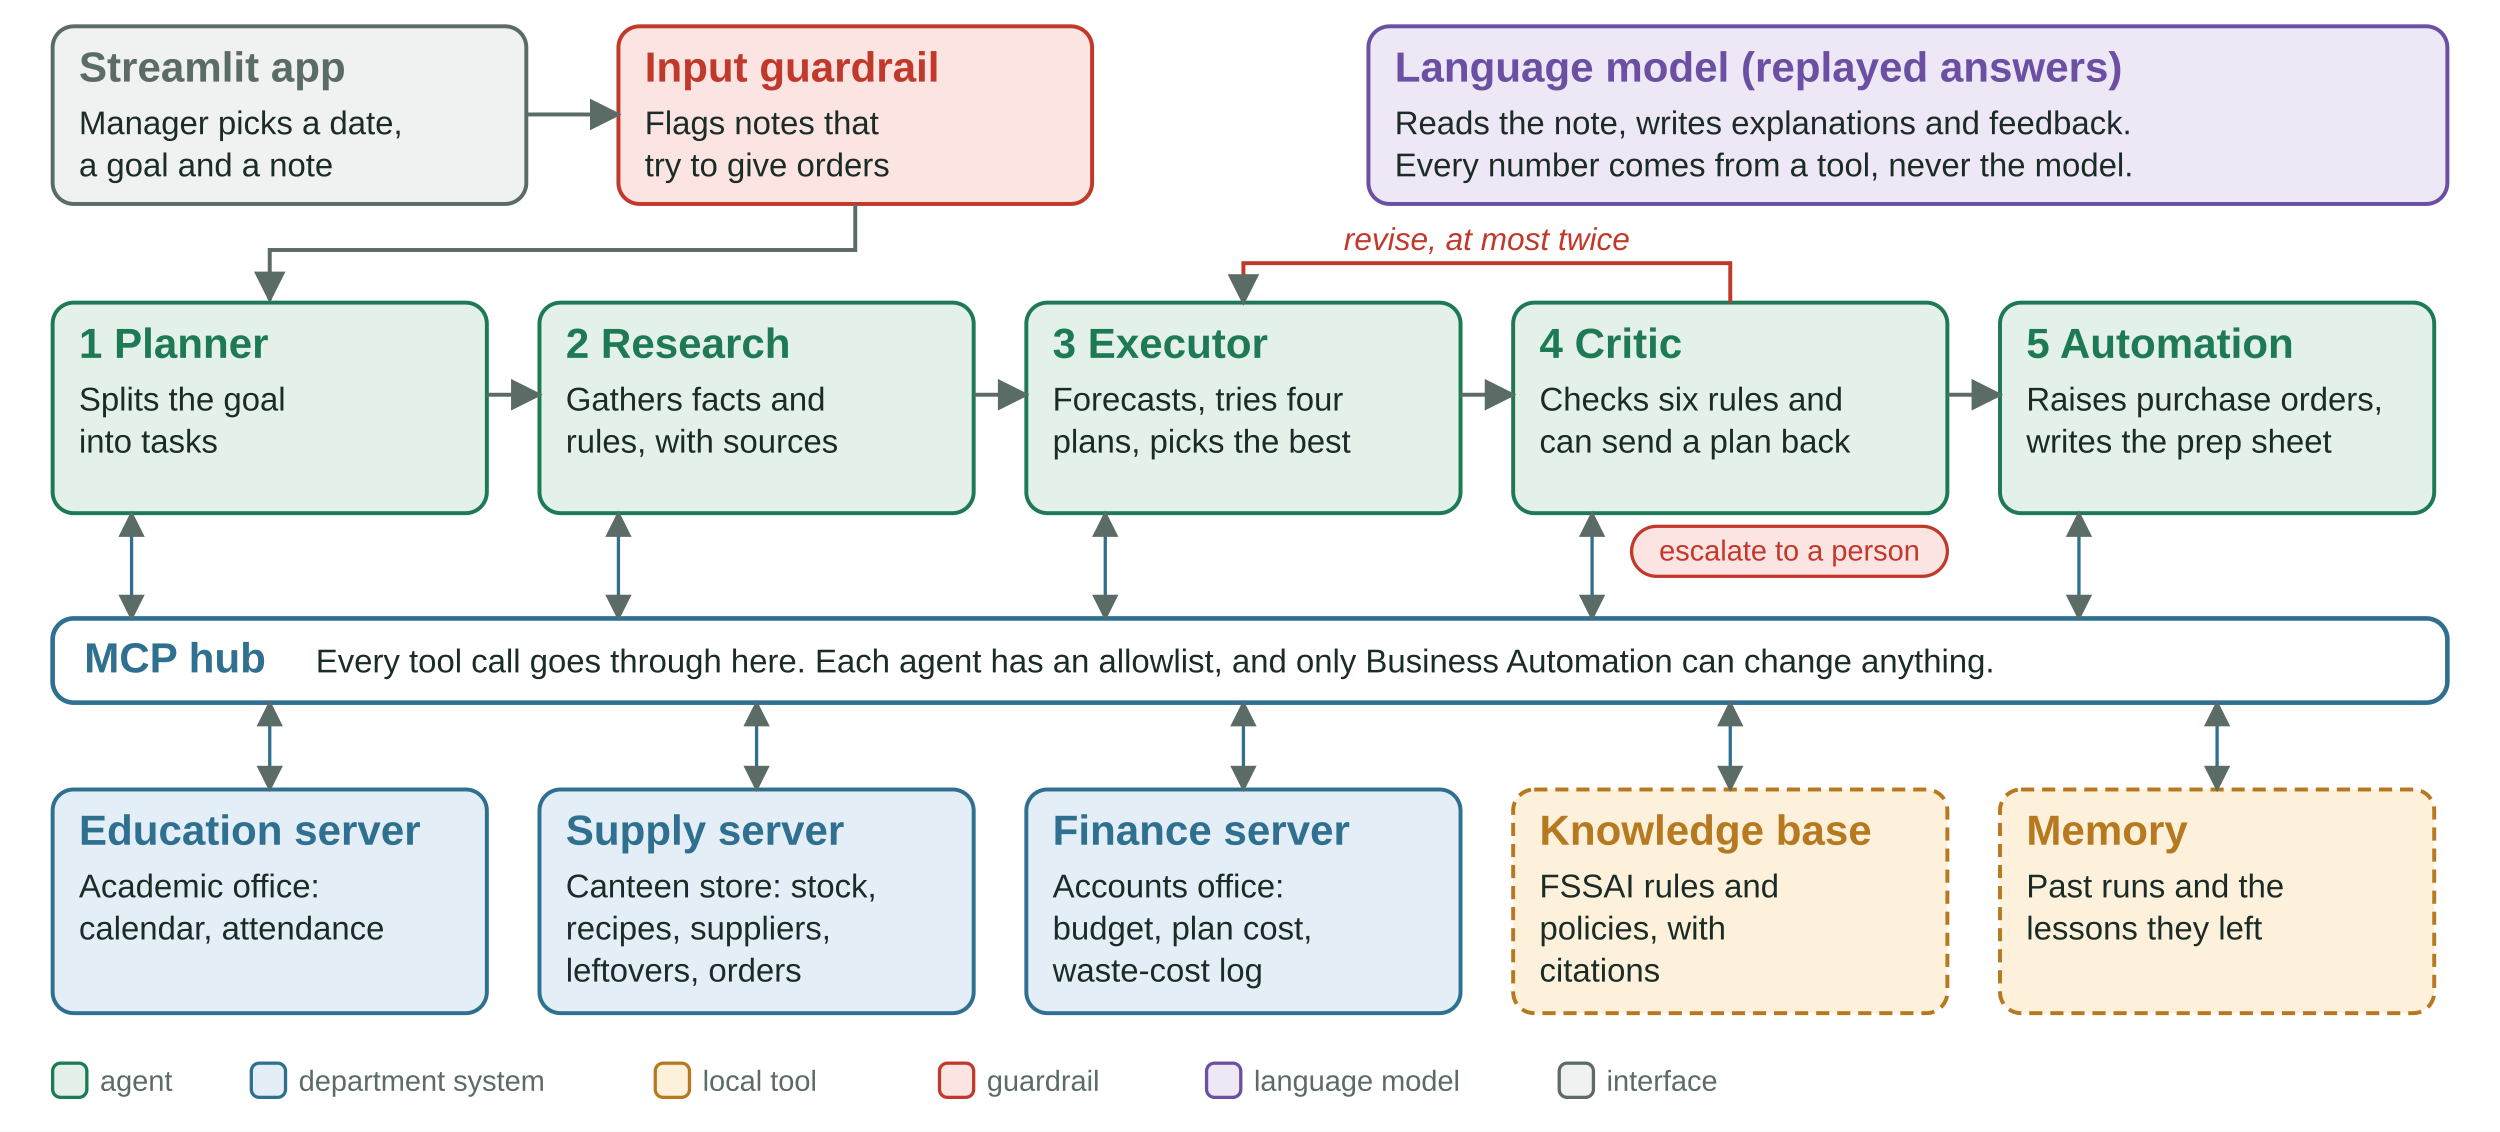
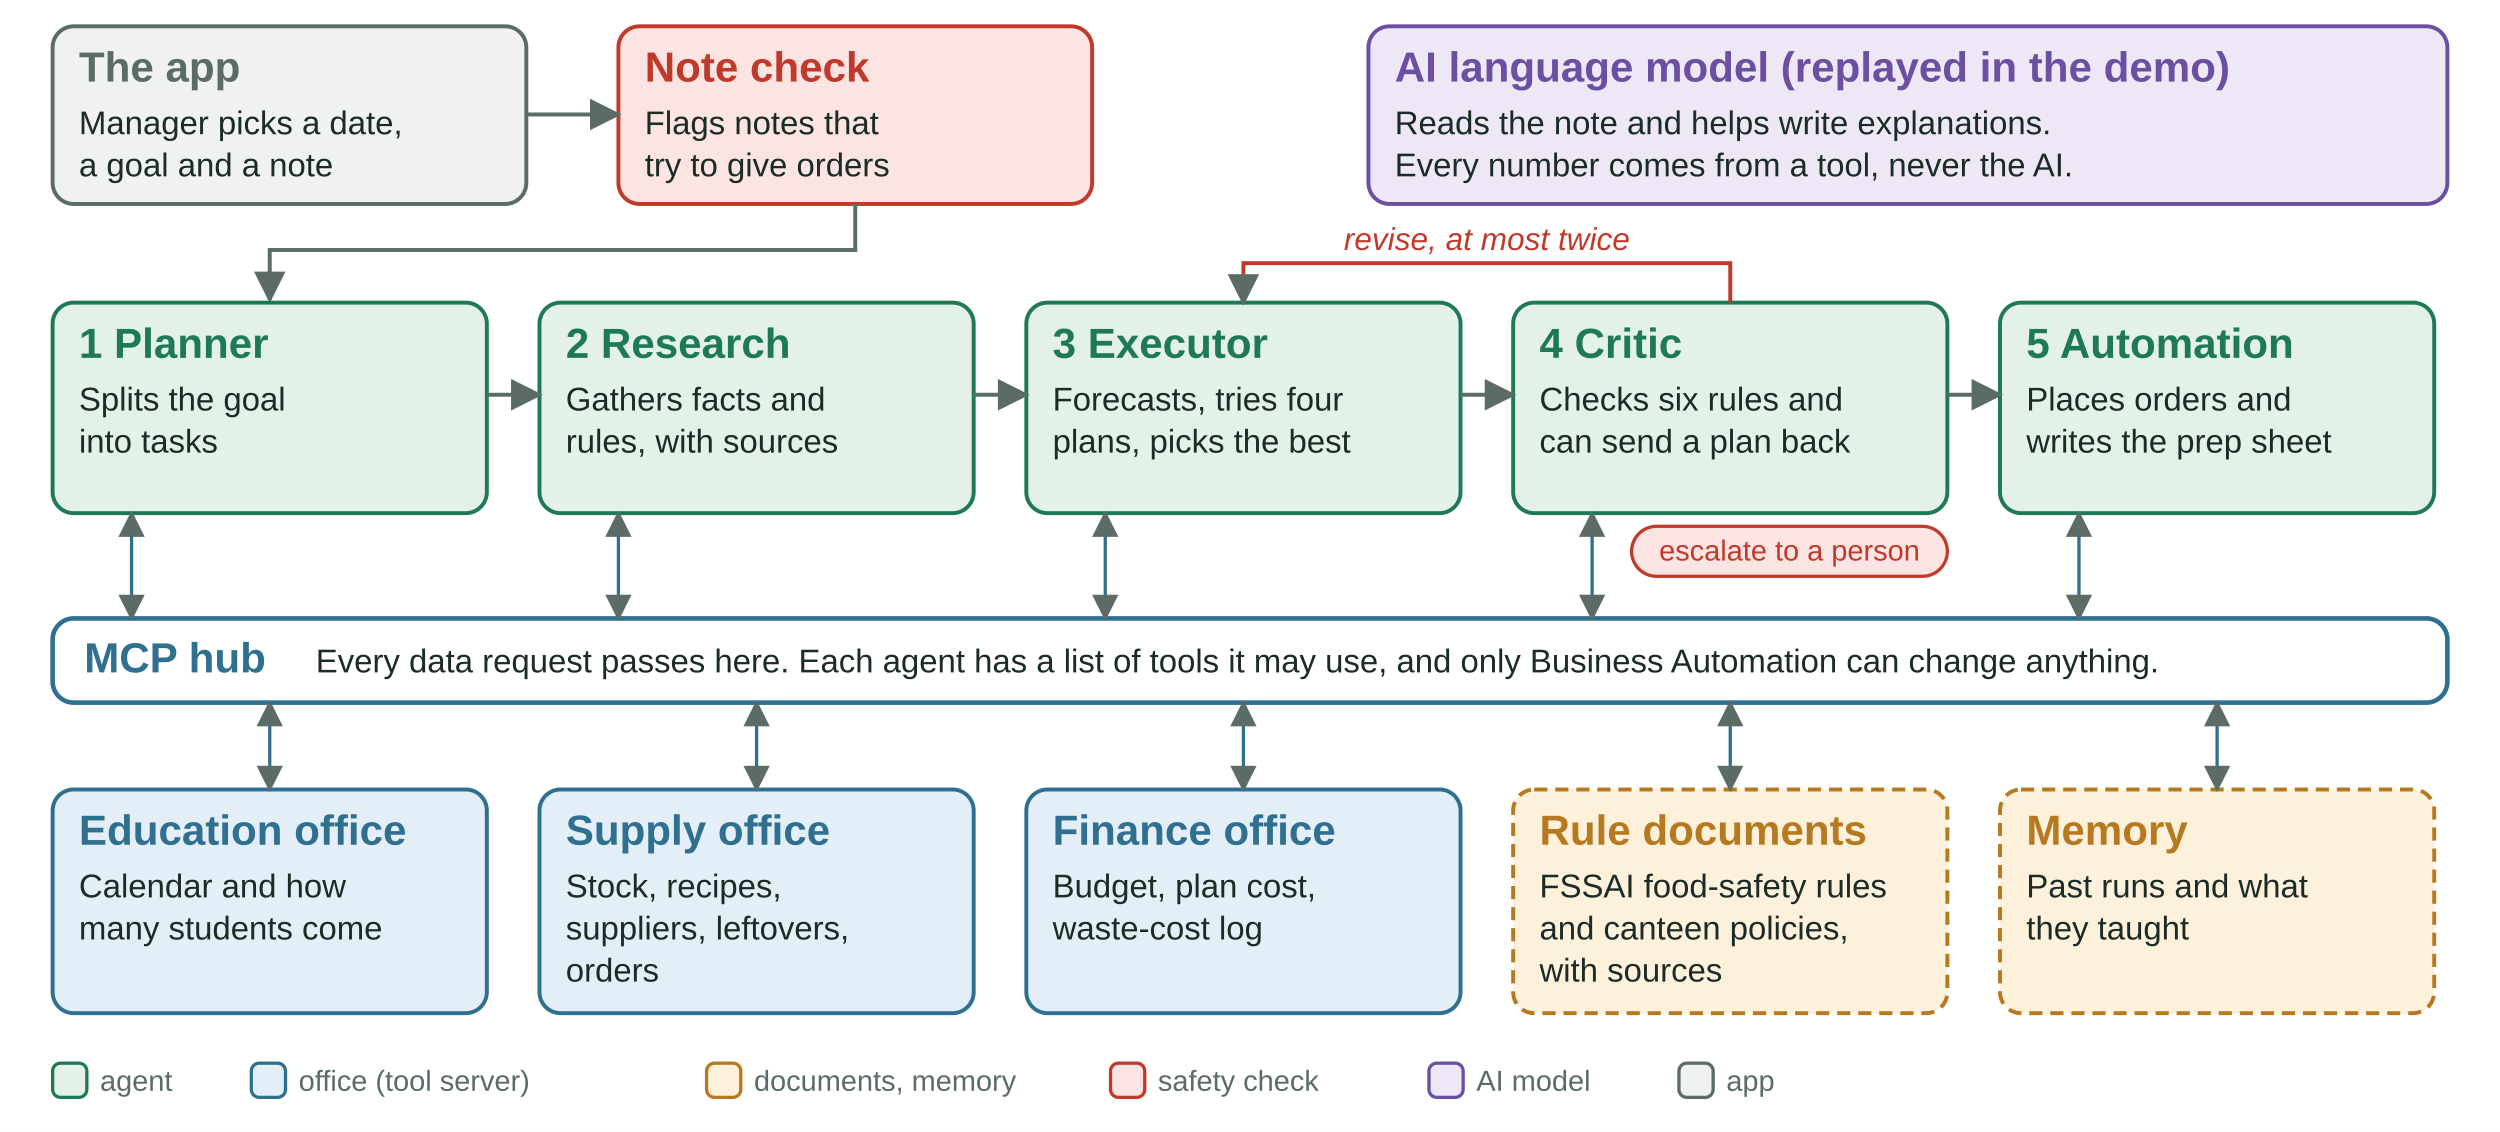
<svg xmlns="http://www.w3.org/2000/svg" width="1900" height="860" viewBox="0 0 1900 860">
  <defs>
    <marker id="head" viewBox="0 0 10 10" refX="9" refY="5" markerWidth="8" markerHeight="8" orient="auto-start-reverse">
      <path d="M0,0 L10,5 L0,10 z" fill="#5B6B66" />
    </marker>
    <style>
text { font-family: 'Segoe UI', Arial, sans-serif; }
.t { font-size: 32px; font-weight: 700; }
.b { font-size: 25px; fill: #1B2B26; }
</style>
  </defs>
  <rect width="1900" height="860" fill="#FFFFFF" />
  <rect x="40" y="20" width="360" height="135" rx="16" fill="#F0F2F1" stroke="#5B6B66" stroke-width="3" />
-   <text x="60" y="62" class="t" fill="#5B6B66">Streamlit app</text>
+   <text x="60" y="62" class="t" fill="#5B6B66">The app</text>
  <text x="60" y="102" class="b">Manager picks a date,</text>
  <text x="60" y="134" class="b">a goal and a note</text>
  <rect x="470" y="20" width="360" height="135" rx="16" fill="#FBE4E1" stroke="#C0392B" stroke-width="3" />
-   <text x="490" y="62" class="t" fill="#C0392B">Input guardrail</text>
+   <text x="490" y="62" class="t" fill="#C0392B">Note check</text>
  <text x="490" y="102" class="b">Flags notes that</text>
  <text x="490" y="134" class="b">try to give orders</text>
  <rect x="1040" y="20" width="820" height="135" rx="16" fill="#EEE8F6" stroke="#6B4FA3" stroke-width="3" />
-   <text x="1060" y="62" class="t" fill="#6B4FA3">Language model (replayed answers)</text>
-   <text x="1060" y="102" class="b">Reads the note, writes explanations and feedback.</text>
-   <text x="1060" y="134" class="b">Every number comes from a tool, never the model.</text>
+   <text x="1060" y="62" class="t" fill="#6B4FA3">AI language model (replayed in the demo)</text>
+   <text x="1060" y="102" class="b">Reads the note and helps write explanations.</text>
+   <text x="1060" y="134" class="b">Every number comes from a tool, never the AI.</text>
  <path d="M400,87 L470,87" fill="none" stroke="#5B6B66" stroke-width="3" marker-end="url(#head)" />
  <path d="M650,155 L650,190 L205,190 L205,228" fill="none" stroke="#5B6B66" stroke-width="3" marker-end="url(#head)" />
  <rect x="40" y="230" width="330" height="160" rx="16" fill="#E3F1E9" stroke="#1E7A55" stroke-width="3" />
  <text x="60" y="272" class="t" fill="#1E7A55">1  Planner</text>
  <text x="60" y="312" class="b">Splits the goal</text>
  <text x="60" y="344" class="b">into tasks</text>
  <rect x="410" y="230" width="330" height="160" rx="16" fill="#E3F1E9" stroke="#1E7A55" stroke-width="3" />
  <text x="430" y="272" class="t" fill="#1E7A55">2  Research</text>
  <text x="430" y="312" class="b">Gathers facts and</text>
  <text x="430" y="344" class="b">rules, with sources</text>
  <rect x="780" y="230" width="330" height="160" rx="16" fill="#E3F1E9" stroke="#1E7A55" stroke-width="3" />
  <text x="800" y="272" class="t" fill="#1E7A55">3  Executor</text>
  <text x="800" y="312" class="b">Forecasts, tries four</text>
  <text x="800" y="344" class="b">plans, picks the best</text>
  <rect x="1150" y="230" width="330" height="160" rx="16" fill="#E3F1E9" stroke="#1E7A55" stroke-width="3" />
  <text x="1170" y="272" class="t" fill="#1E7A55">4  Critic</text>
  <text x="1170" y="312" class="b">Checks six rules and</text>
  <text x="1170" y="344" class="b">can send a plan back</text>
  <rect x="1520" y="230" width="330" height="160" rx="16" fill="#E3F1E9" stroke="#1E7A55" stroke-width="3" />
  <text x="1540" y="272" class="t" fill="#1E7A55">5  Automation</text>
-   <text x="1540" y="312" class="b">Raises purchase orders,</text>
+   <text x="1540" y="312" class="b">Places orders and</text>
  <text x="1540" y="344" class="b">writes the prep sheet</text>
  <path d="M370,300 L410,300" fill="none" stroke="#5B6B66" stroke-width="3" marker-end="url(#head)" />
  <path d="M740,300 L780,300" fill="none" stroke="#5B6B66" stroke-width="3" marker-end="url(#head)" />
  <path d="M1110,300 L1150,300" fill="none" stroke="#5B6B66" stroke-width="3" marker-end="url(#head)" />
  <path d="M1480,300 L1520,300" fill="none" stroke="#5B6B66" stroke-width="3" marker-end="url(#head)" />
  <path d="M1315,230 L1315,200 L945,200 L945,230" fill="none" stroke="#C0392B" stroke-width="3" marker-end="url(#head)" />
  <text x="1130.0" y="190" text-anchor="middle" font-size="24" font-style="italic" fill="#C0392B">revise, at most twice</text>
  <rect x="1240" y="400" width="240" height="38" rx="19" fill="#FBE4E1" stroke="#C0392B" stroke-width="2.5" />
  <text x="1360" y="426" text-anchor="middle" font-size="22" fill="#C0392B">escalate to a person</text>
  <rect x="40" y="470" width="1820" height="64" rx="16" fill="#FFFFFF" stroke="#2F6F8F" stroke-width="3.5" />
  <text x="64" y="511" class="t" fill="#2F6F8F">MCP hub</text>
-   <text x="240" y="511" class="b">Every tool call goes through here. Each agent has an allowlist, and only Business Automation can change anything.</text>
+   <text x="240" y="511" class="b">Every data request passes here. Each agent has a list of tools it may use, and only Business Automation can change anything.</text>
  <path d="M100,390 L100,470" fill="none" stroke="#2F6F8F" stroke-width="2.5" marker-end="url(#head)" marker-start="url(#head)" />
  <path d="M470,390 L470,470" fill="none" stroke="#2F6F8F" stroke-width="2.5" marker-end="url(#head)" marker-start="url(#head)" />
  <path d="M840,390 L840,470" fill="none" stroke="#2F6F8F" stroke-width="2.5" marker-end="url(#head)" marker-start="url(#head)" />
  <path d="M1210,390 L1210,470" fill="none" stroke="#2F6F8F" stroke-width="2.5" marker-end="url(#head)" marker-start="url(#head)" />
  <path d="M1580,390 L1580,470" fill="none" stroke="#2F6F8F" stroke-width="2.5" marker-end="url(#head)" marker-start="url(#head)" />
  <rect x="40" y="600" width="330" height="170" rx="16" fill="#E4EEF6" stroke="#2F6F8F" stroke-width="3" />
-   <text x="60" y="642" class="t" fill="#2F6F8F">Education server</text>
-   <text x="60" y="682" class="b">Academic office:</text>
-   <text x="60" y="714" class="b">calendar, attendance</text>
+   <text x="60" y="642" class="t" fill="#2F6F8F">Education office</text>
+   <text x="60" y="682" class="b">Calendar and how</text>
+   <text x="60" y="714" class="b">many students come</text>
  <rect x="410" y="600" width="330" height="170" rx="16" fill="#E4EEF6" stroke="#2F6F8F" stroke-width="3" />
-   <text x="430" y="642" class="t" fill="#2F6F8F">Supply server</text>
-   <text x="430" y="682" class="b">Canteen store: stock,</text>
-   <text x="430" y="714" class="b">recipes, suppliers,</text>
-   <text x="430" y="746" class="b">leftovers, orders</text>
+   <text x="430" y="642" class="t" fill="#2F6F8F">Supply office</text>
+   <text x="430" y="682" class="b">Stock, recipes,</text>
+   <text x="430" y="714" class="b">suppliers, leftovers,</text>
+   <text x="430" y="746" class="b">orders</text>
  <rect x="780" y="600" width="330" height="170" rx="16" fill="#E4EEF6" stroke="#2F6F8F" stroke-width="3" />
-   <text x="800" y="642" class="t" fill="#2F6F8F">Finance server</text>
-   <text x="800" y="682" class="b">Accounts office:</text>
-   <text x="800" y="714" class="b">budget, plan cost,</text>
-   <text x="800" y="746" class="b">waste-cost log</text>
+   <text x="800" y="642" class="t" fill="#2F6F8F">Finance office</text>
+   <text x="800" y="682" class="b">Budget, plan cost,</text>
+   <text x="800" y="714" class="b">waste-cost log</text>
  <rect x="1150" y="600" width="330" height="170" rx="16" fill="#FDF1DC" stroke="#B7791F" stroke-width="3" stroke-dasharray="10 6" />
-   <text x="1170" y="642" class="t" fill="#B7791F">Knowledge base</text>
-   <text x="1170" y="682" class="b">FSSAI rules and</text>
-   <text x="1170" y="714" class="b">policies, with</text>
-   <text x="1170" y="746" class="b">citations</text>
+   <text x="1170" y="642" class="t" fill="#B7791F">Rule documents</text>
+   <text x="1170" y="682" class="b">FSSAI food-safety rules</text>
+   <text x="1170" y="714" class="b">and canteen policies,</text>
+   <text x="1170" y="746" class="b">with sources</text>
  <rect x="1520" y="600" width="330" height="170" rx="16" fill="#FDF1DC" stroke="#B7791F" stroke-width="3" stroke-dasharray="10 6" />
  <text x="1540" y="642" class="t" fill="#B7791F">Memory</text>
-   <text x="1540" y="682" class="b">Past runs and the</text>
-   <text x="1540" y="714" class="b">lessons they left</text>
+   <text x="1540" y="682" class="b">Past runs and what</text>
+   <text x="1540" y="714" class="b">they taught</text>
  <path d="M205,534 L205,600" fill="none" stroke="#2F6F8F" stroke-width="2.5" marker-end="url(#head)" marker-start="url(#head)" />
  <path d="M575,534 L575,600" fill="none" stroke="#2F6F8F" stroke-width="2.5" marker-end="url(#head)" marker-start="url(#head)" />
  <path d="M945,534 L945,600" fill="none" stroke="#2F6F8F" stroke-width="2.5" marker-end="url(#head)" marker-start="url(#head)" />
  <path d="M1315,534 L1315,600" fill="none" stroke="#2F6F8F" stroke-width="2.5" marker-end="url(#head)" marker-start="url(#head)" />
  <path d="M1685,534 L1685,600" fill="none" stroke="#2F6F8F" stroke-width="2.5" marker-end="url(#head)" marker-start="url(#head)" />
  <rect x="40" y="808" width="26" height="26" rx="6" fill="#E3F1E9" stroke="#1E7A55" stroke-width="2.5" />
  <text x="76" y="829" font-size="22" fill="#5B6B66">agent</text>
  <rect x="191" y="808" width="26" height="26" rx="6" fill="#E4EEF6" stroke="#2F6F8F" stroke-width="2.5" />
-   <text x="227" y="829" font-size="22" fill="#5B6B66">department system</text>
-   <rect x="498" y="808" width="26" height="26" rx="6" fill="#FDF1DC" stroke="#B7791F" stroke-width="2.5" />
-   <text x="534" y="829" font-size="22" fill="#5B6B66">local tool</text>
-   <rect x="714" y="808" width="26" height="26" rx="6" fill="#FBE4E1" stroke="#C0392B" stroke-width="2.5" />
-   <text x="750" y="829" font-size="22" fill="#5B6B66">guardrail</text>
-   <rect x="917" y="808" width="26" height="26" rx="6" fill="#EEE8F6" stroke="#6B4FA3" stroke-width="2.5" />
-   <text x="953" y="829" font-size="22" fill="#5B6B66">language model</text>
-   <rect x="1185" y="808" width="26" height="26" rx="6" fill="#F0F2F1" stroke="#5B6B66" stroke-width="2.5" />
-   <text x="1221" y="829" font-size="22" fill="#5B6B66">interface</text>
+   <text x="227" y="829" font-size="22" fill="#5B6B66">office (tool server)</text>
+   <rect x="537" y="808" width="26" height="26" rx="6" fill="#FDF1DC" stroke="#B7791F" stroke-width="2.5" />
+   <text x="573" y="829" font-size="22" fill="#5B6B66">documents, memory</text>
+   <rect x="844" y="808" width="26" height="26" rx="6" fill="#FBE4E1" stroke="#C0392B" stroke-width="2.5" />
+   <text x="880" y="829" font-size="22" fill="#5B6B66">safety check</text>
+   <rect x="1086" y="808" width="26" height="26" rx="6" fill="#EEE8F6" stroke="#6B4FA3" stroke-width="2.5" />
+   <text x="1122" y="829" font-size="22" fill="#5B6B66">AI model</text>
+   <rect x="1276" y="808" width="26" height="26" rx="6" fill="#F0F2F1" stroke="#5B6B66" stroke-width="2.5" />
+   <text x="1312" y="829" font-size="22" fill="#5B6B66">app</text>
</svg>
